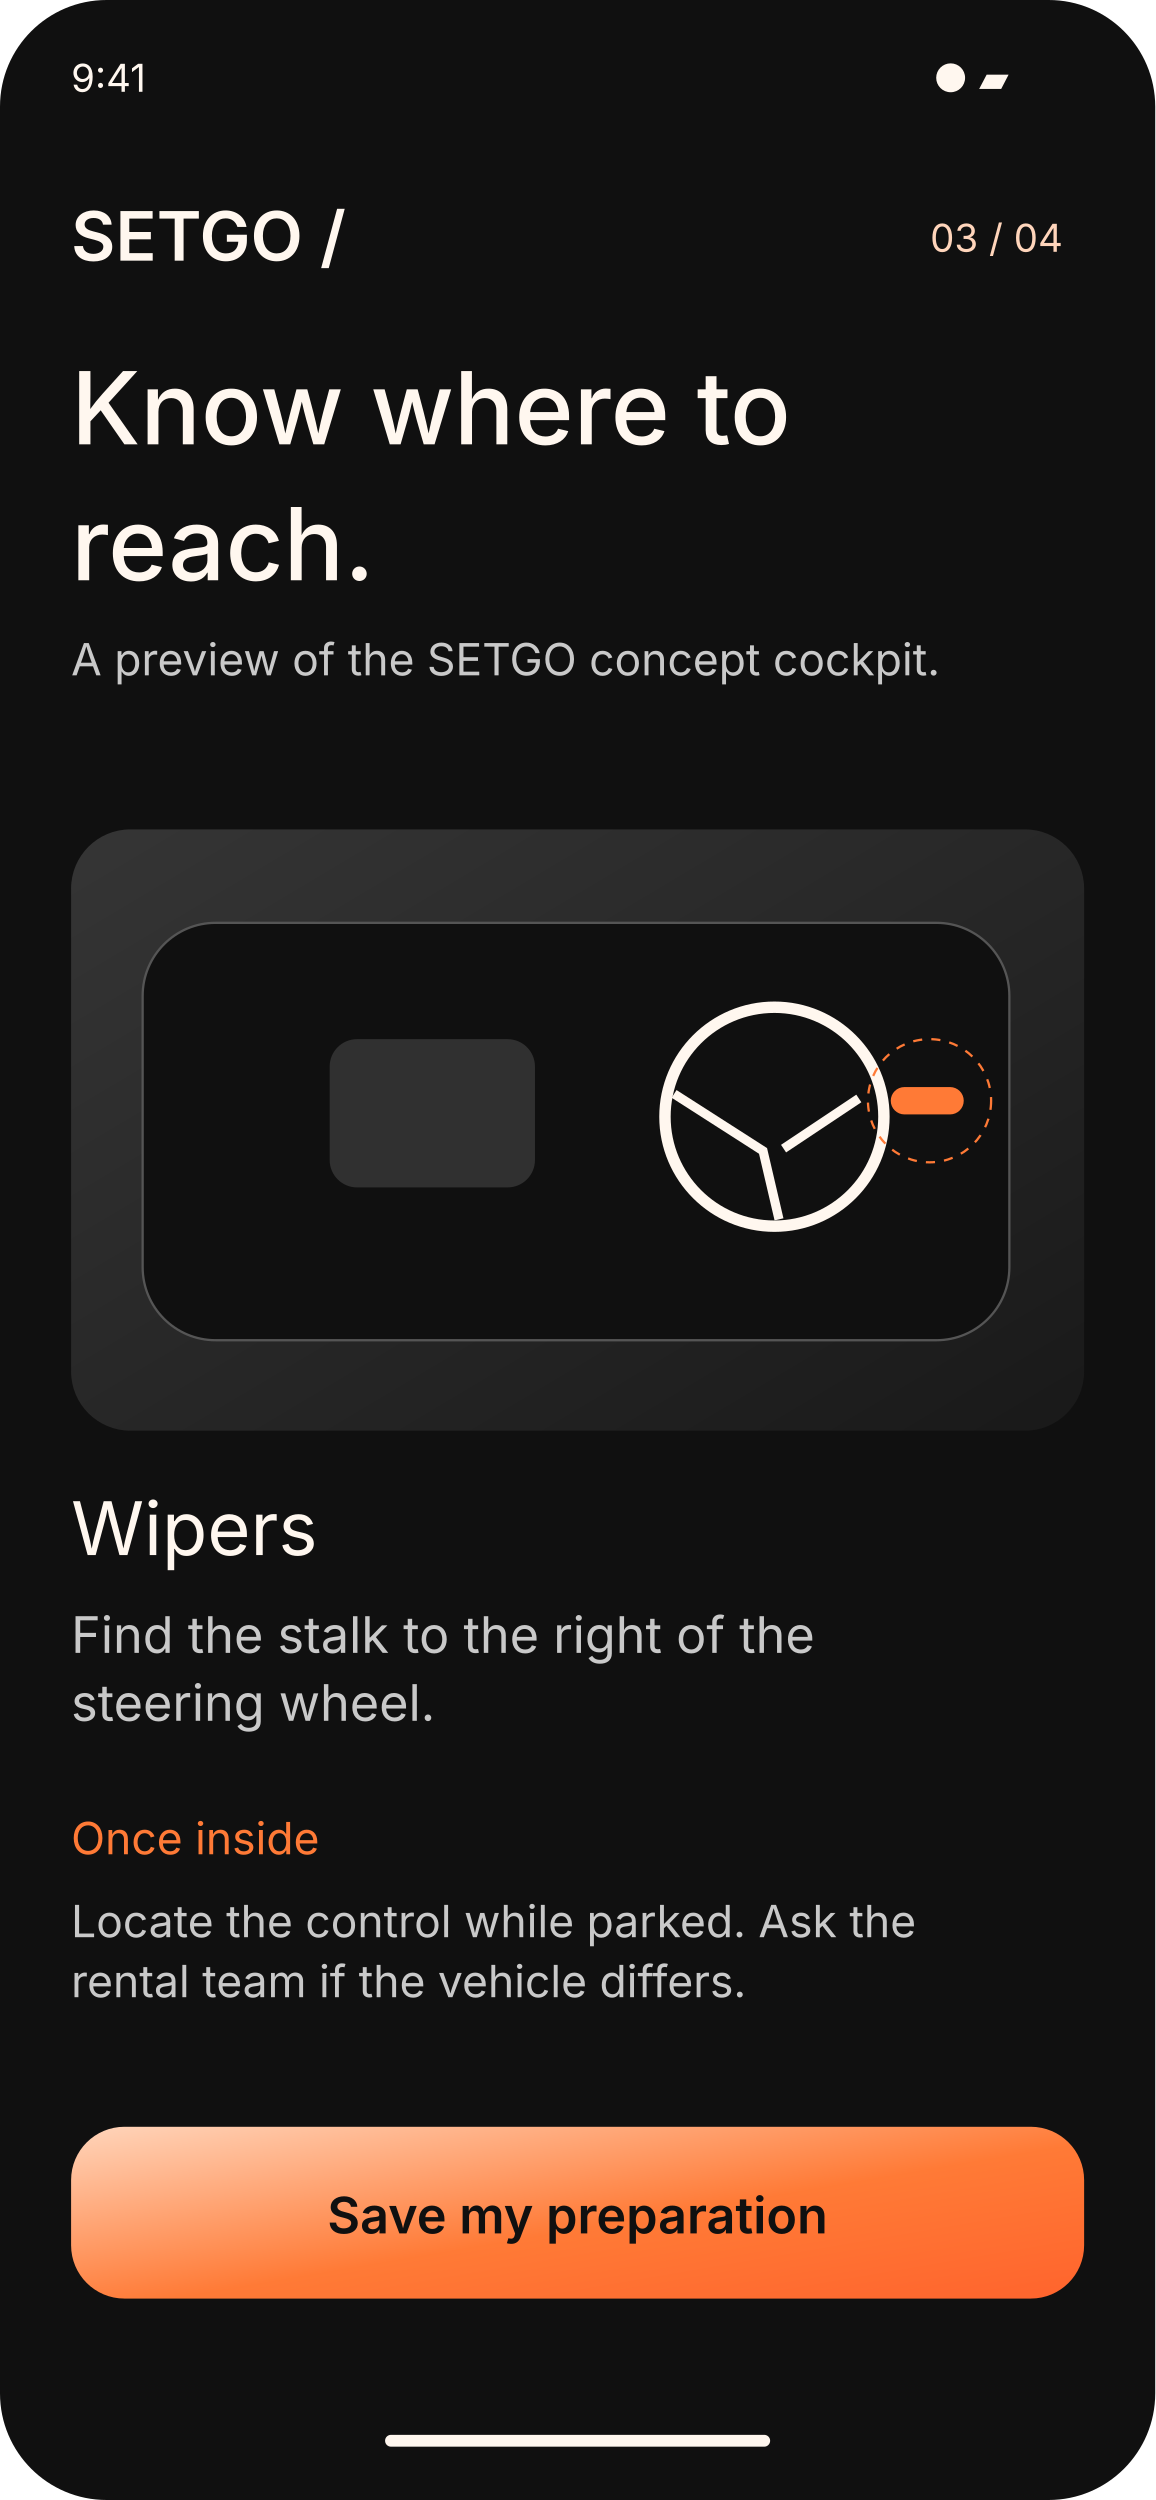
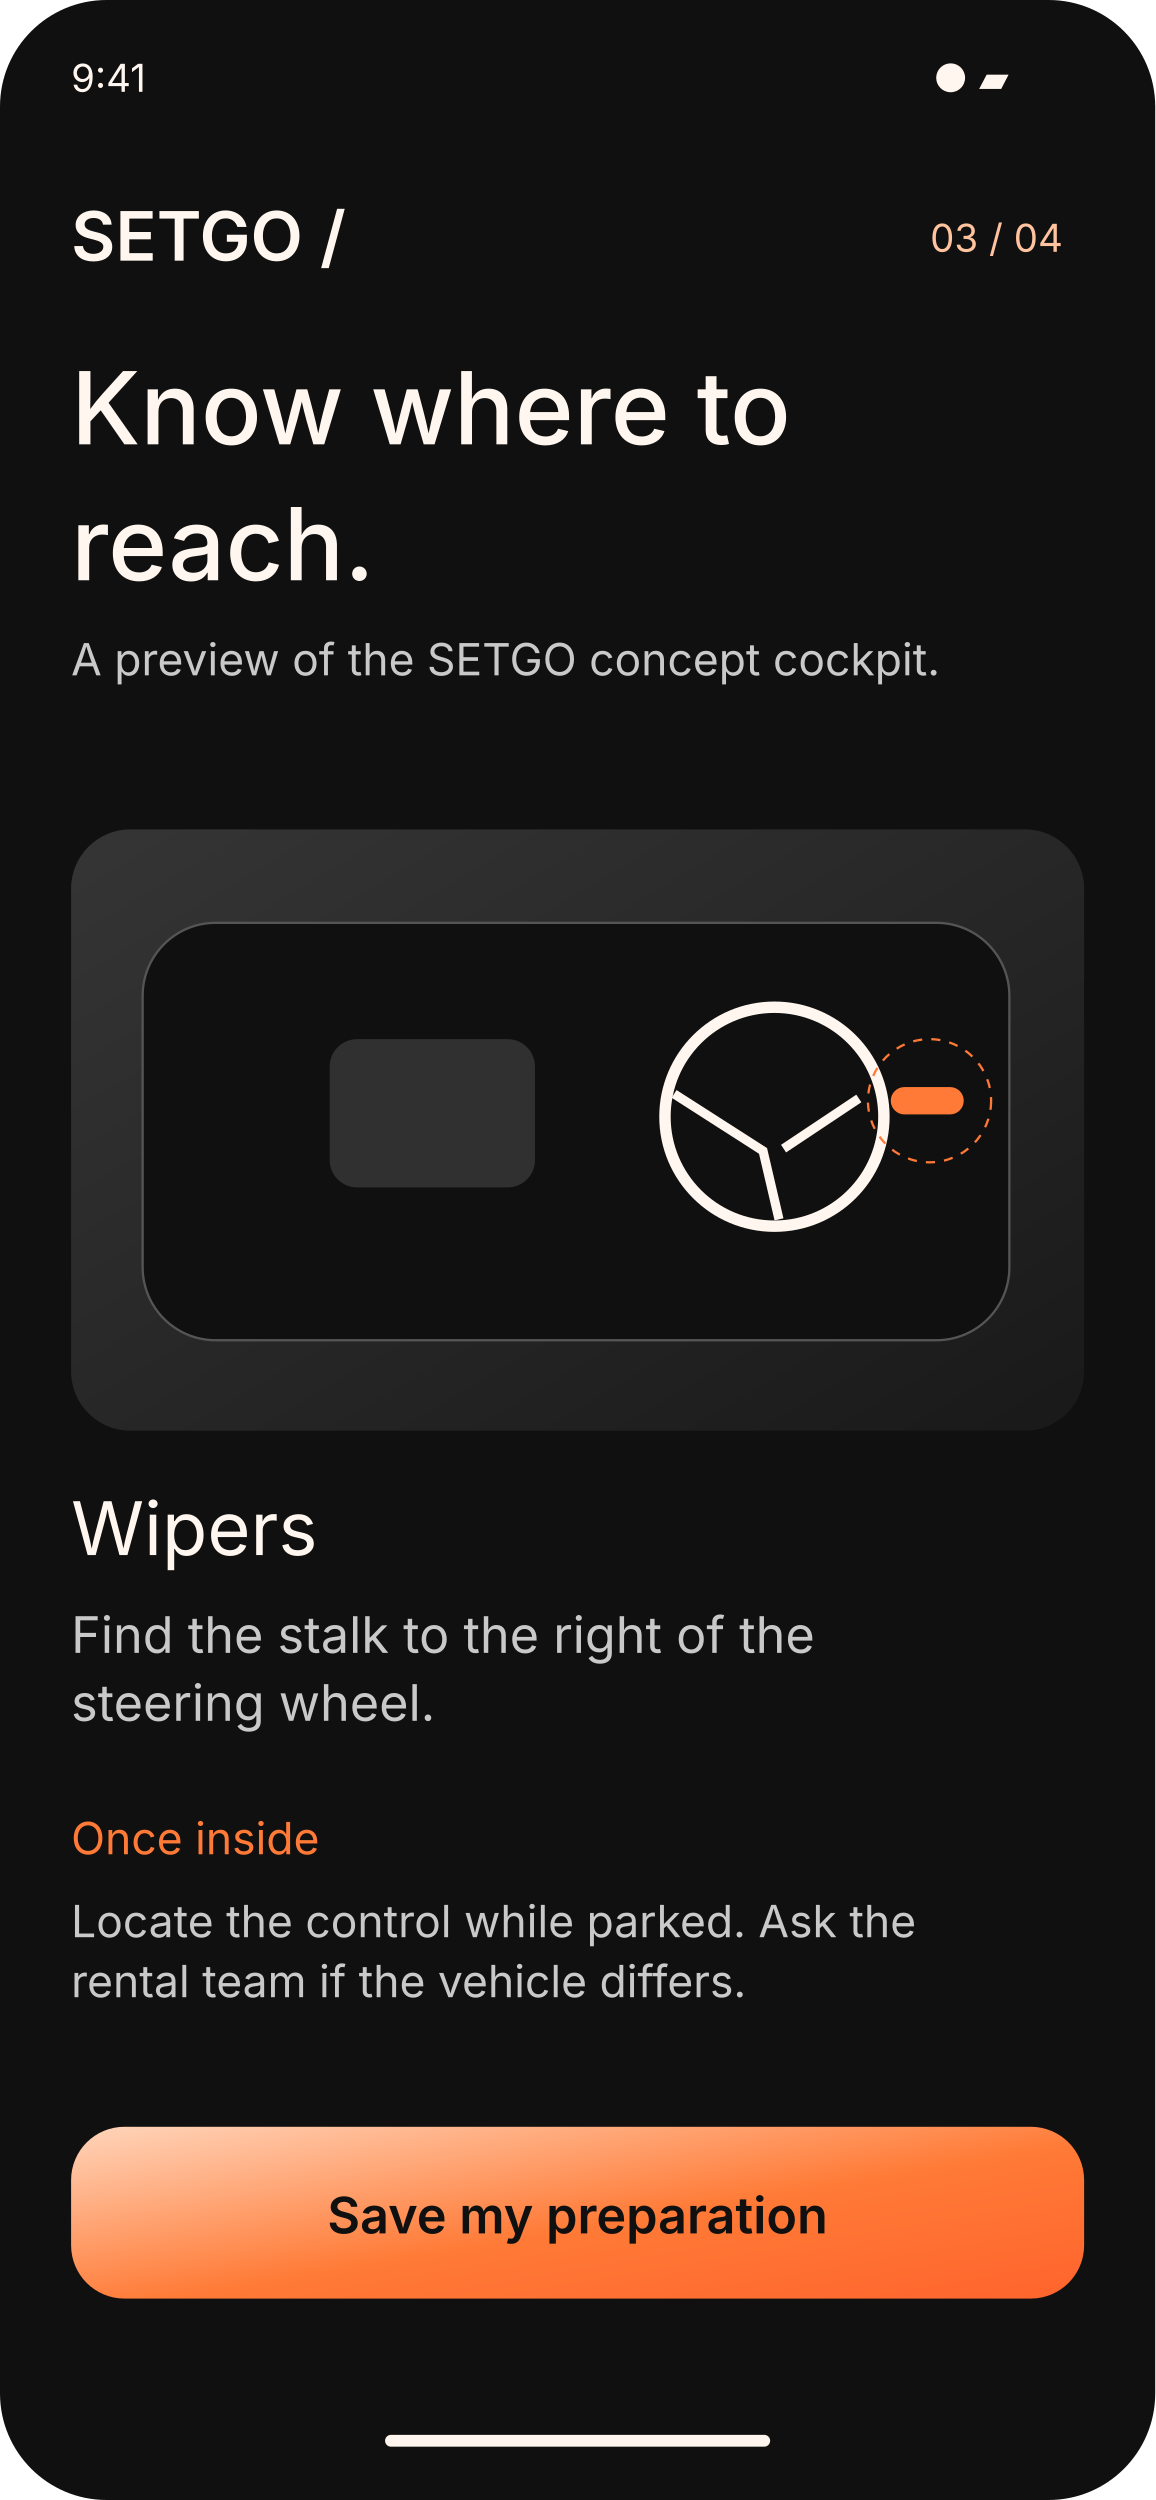
<svg xmlns="http://www.w3.org/2000/svg" width="390" height="844" viewBox="0 0 390 844">
  <defs>
    <linearGradient id="sun" x2="1" y2="1">
      <stop stop-color="#FFD5BB" />
      <stop offset=".55" stop-color="#FF7A36" />
      <stop offset="1" stop-color="#FF642D" />
    </linearGradient>
    <linearGradient id="glass" x2="1" y2="1">
      <stop stop-color="#353535" />
      <stop offset="1" stop-color="#191919" />
    </linearGradient>
  </defs>
  <rect x="0" y="0" width="390" height="844" rx="36" fill="#101010" />
  <text x="24" y="31.0" font-family="Inter,Arial,sans-serif" font-size="13" font-weight="400" fill="#FFF7EF">9:41</text>
  <text x="315" y="31.0" font-family="Inter,Arial,sans-serif" font-size="13" font-weight="400" fill="#FFF7EF">● ▰</text>
  <text x="24" y="88.0" font-family="Inter,Arial,sans-serif" font-size="23" font-weight="600" fill="#FFF7EF">SETGO /</text>
-   <text x="314" y="85.0" font-family="Inter,Arial,sans-serif" font-size="13" font-weight="400" fill="#FFD5BB">03 / 04</text>
+   <text x="314" y="85.0" font-family="Inter,Arial,sans-serif" font-size="13" font-weight="400" fill="#FFC49F">03 / 04</text>
  <text x="24" y="150.0" font-family="Inter,Arial,sans-serif" font-size="34" font-weight="500" fill="#FFF7EF">Know where to</text>
  <text x="24" y="195.9" font-family="Inter,Arial,sans-serif" font-size="34" font-weight="500" fill="#FFF7EF">reach.</text>
  <text x="24" y="228.0" font-family="Inter,Arial,sans-serif" font-size="15" font-weight="400" fill="#C9C9C9">A preview of the SETGO concept cockpit.</text>
  <rect x="24" y="280" width="342" height="203" rx="20" fill="url(#glass)" />
  <g transform="translate(42 300) scale(.77)">
    <rect x="8" y="15" width="380" height="183" rx="32" fill="#101010" stroke="#555" />
    <circle cx="285" cy="100" r="48" fill="none" stroke="#FFF7EF" stroke-width="5" />
    <path d="M241 90 L280 115 L287 145 M322 92 L289 114" fill="none" stroke="#FFF7EF" stroke-width="4" />
    <rect x="90" y="66" width="90" height="65" rx="12" fill="#303030" />
    <rect x="336" y="87" width="32" height="12" rx="6" fill="#FF7A36" />
    <circle cx="353" cy="93" r="27" fill="none" stroke="#FF7A36" stroke-dasharray="4 4" />
  </g>
  <text x="24" y="525.0" font-family="Inter,Arial,sans-serif" font-size="25" font-weight="400" fill="#FFF7EF">Wipers</text>
  <text x="24" y="558.0" font-family="Inter,Arial,sans-serif" font-size="17" font-weight="400" fill="#C9C9C9">Find the stalk to the right of the</text>
  <text x="24" y="580.95" font-family="Inter,Arial,sans-serif" font-size="17" font-weight="400" fill="#C9C9C9">steering wheel.</text>
  <text x="24" y="626.0" font-family="Inter,Arial,sans-serif" font-size="15" font-weight="400" fill="#FF7A36">Once inside</text>
  <text x="24" y="654.0" font-family="Inter,Arial,sans-serif" font-size="15" font-weight="400" fill="#C9C9C9">Locate the control while parked. Ask the</text>
  <text x="24" y="674.25" font-family="Inter,Arial,sans-serif" font-size="15" font-weight="400" fill="#C9C9C9">rental team if the vehicle differs.</text>
  <rect x="24" y="718" width="342" height="58" rx="18" fill="url(#sun)" />
  <text x="195" text-anchor="middle" y="754.0" font-family="Inter,Arial,sans-serif" font-size="17" font-weight="600" fill="#101010">Save my preparation</text>
  <rect x="130" y="822" width="130" height="4" rx="2" fill="#FFF7EF" />
</svg>
